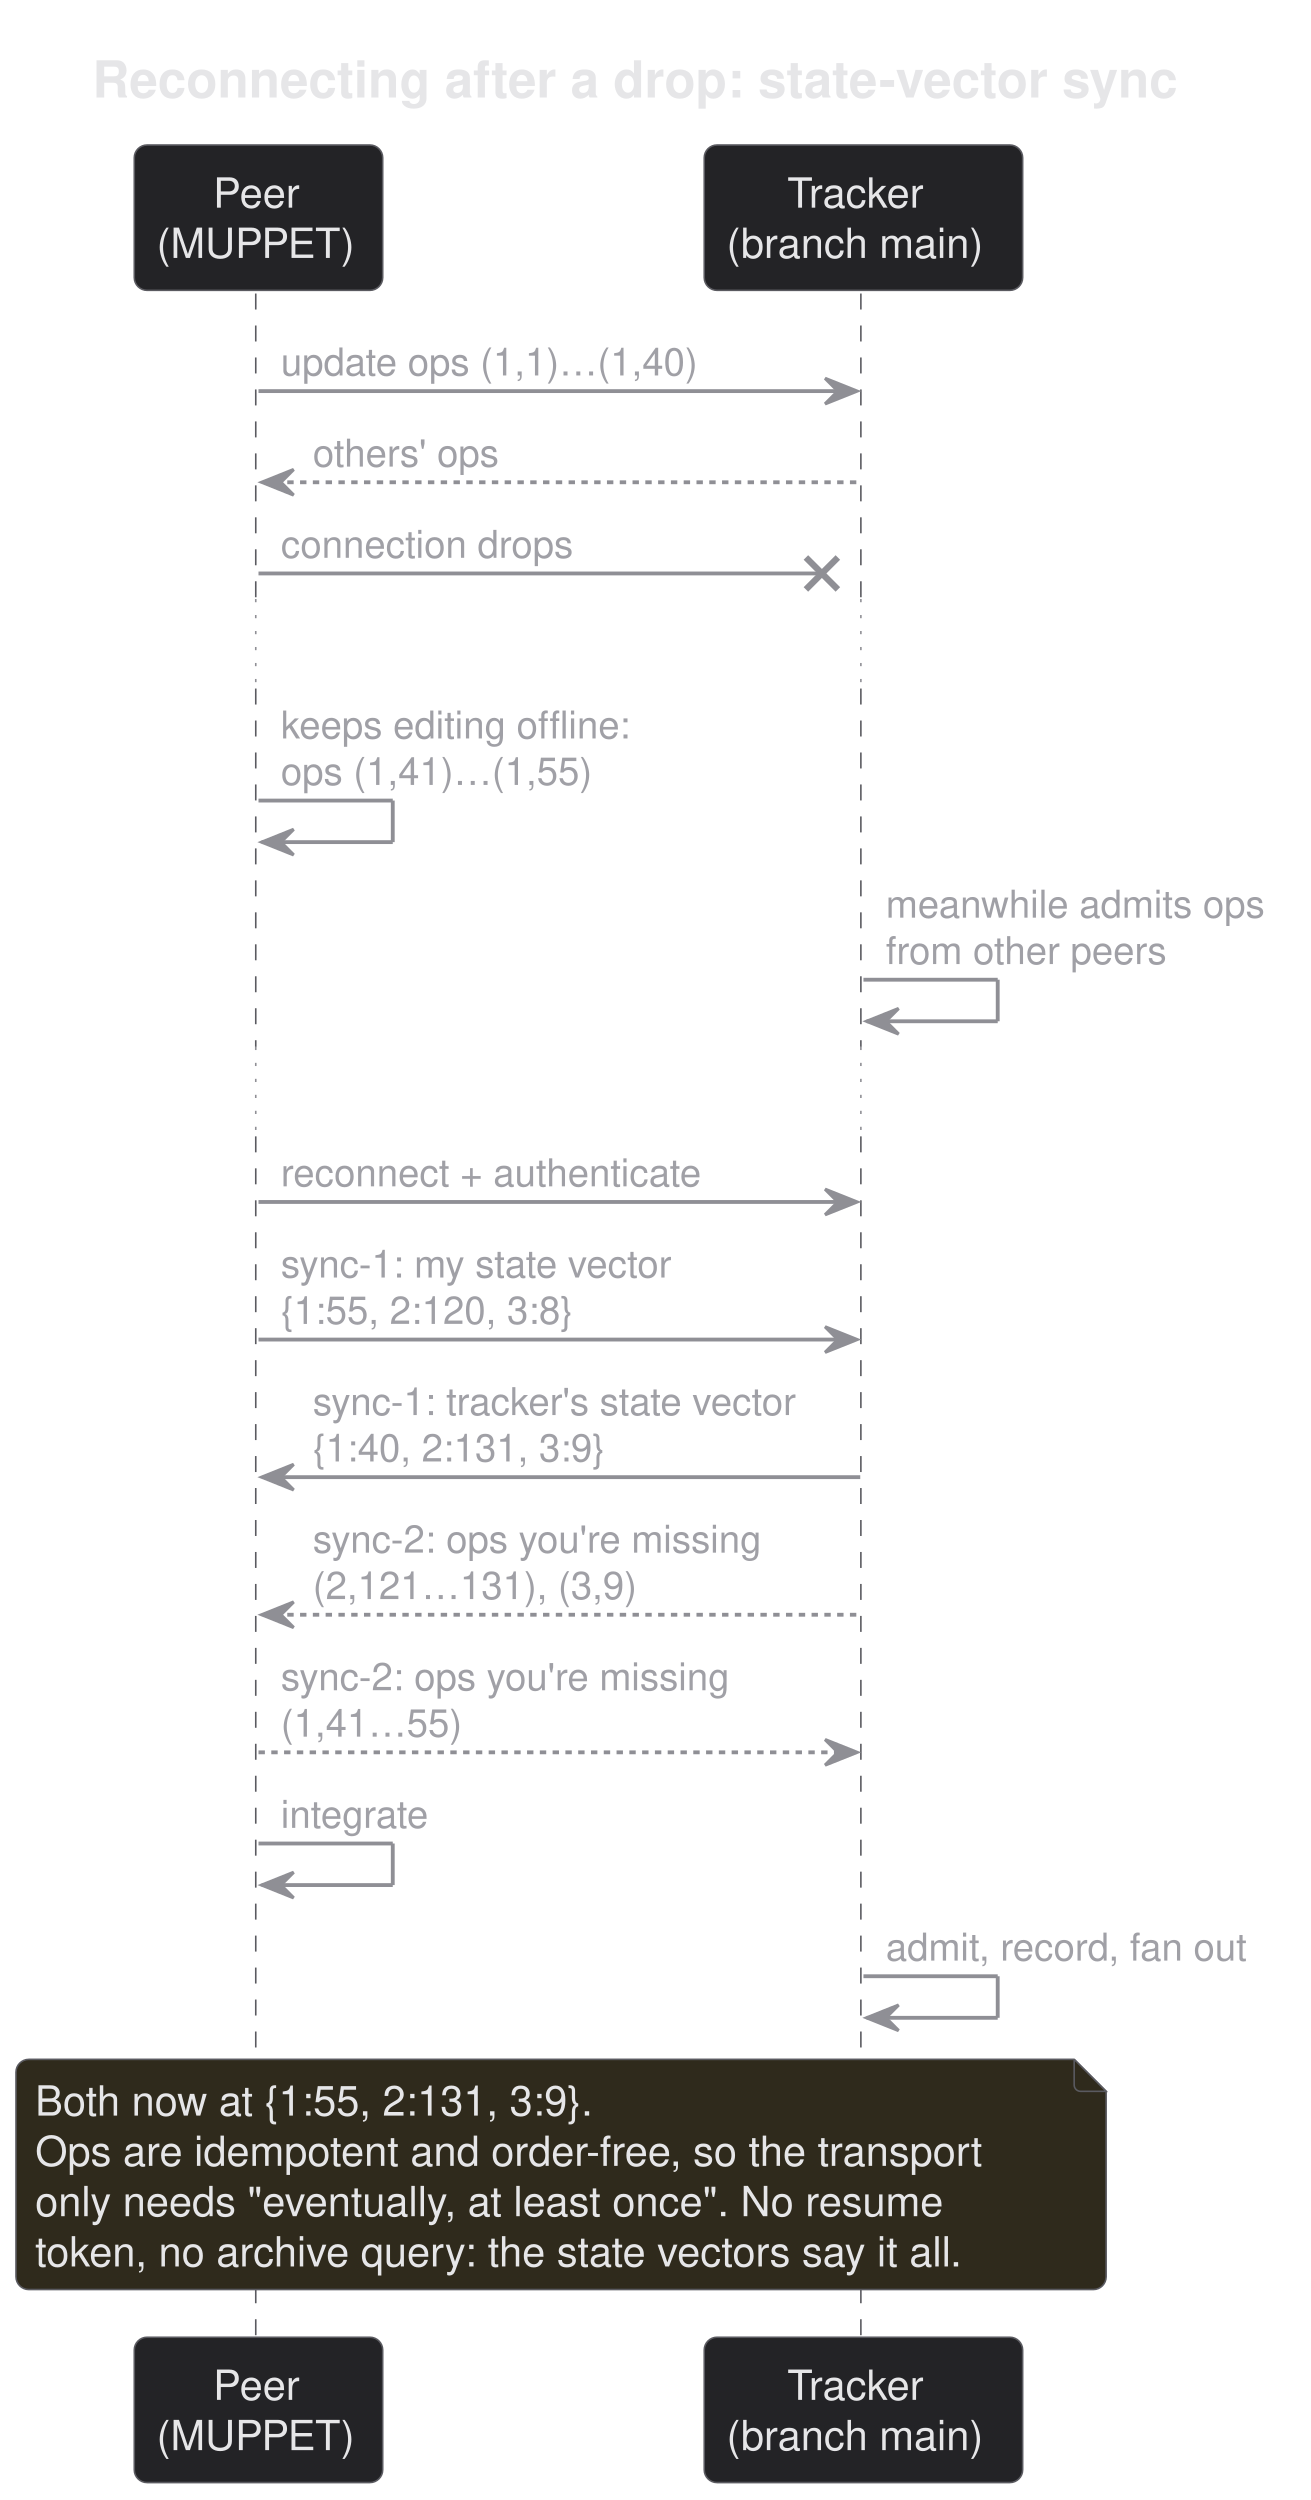
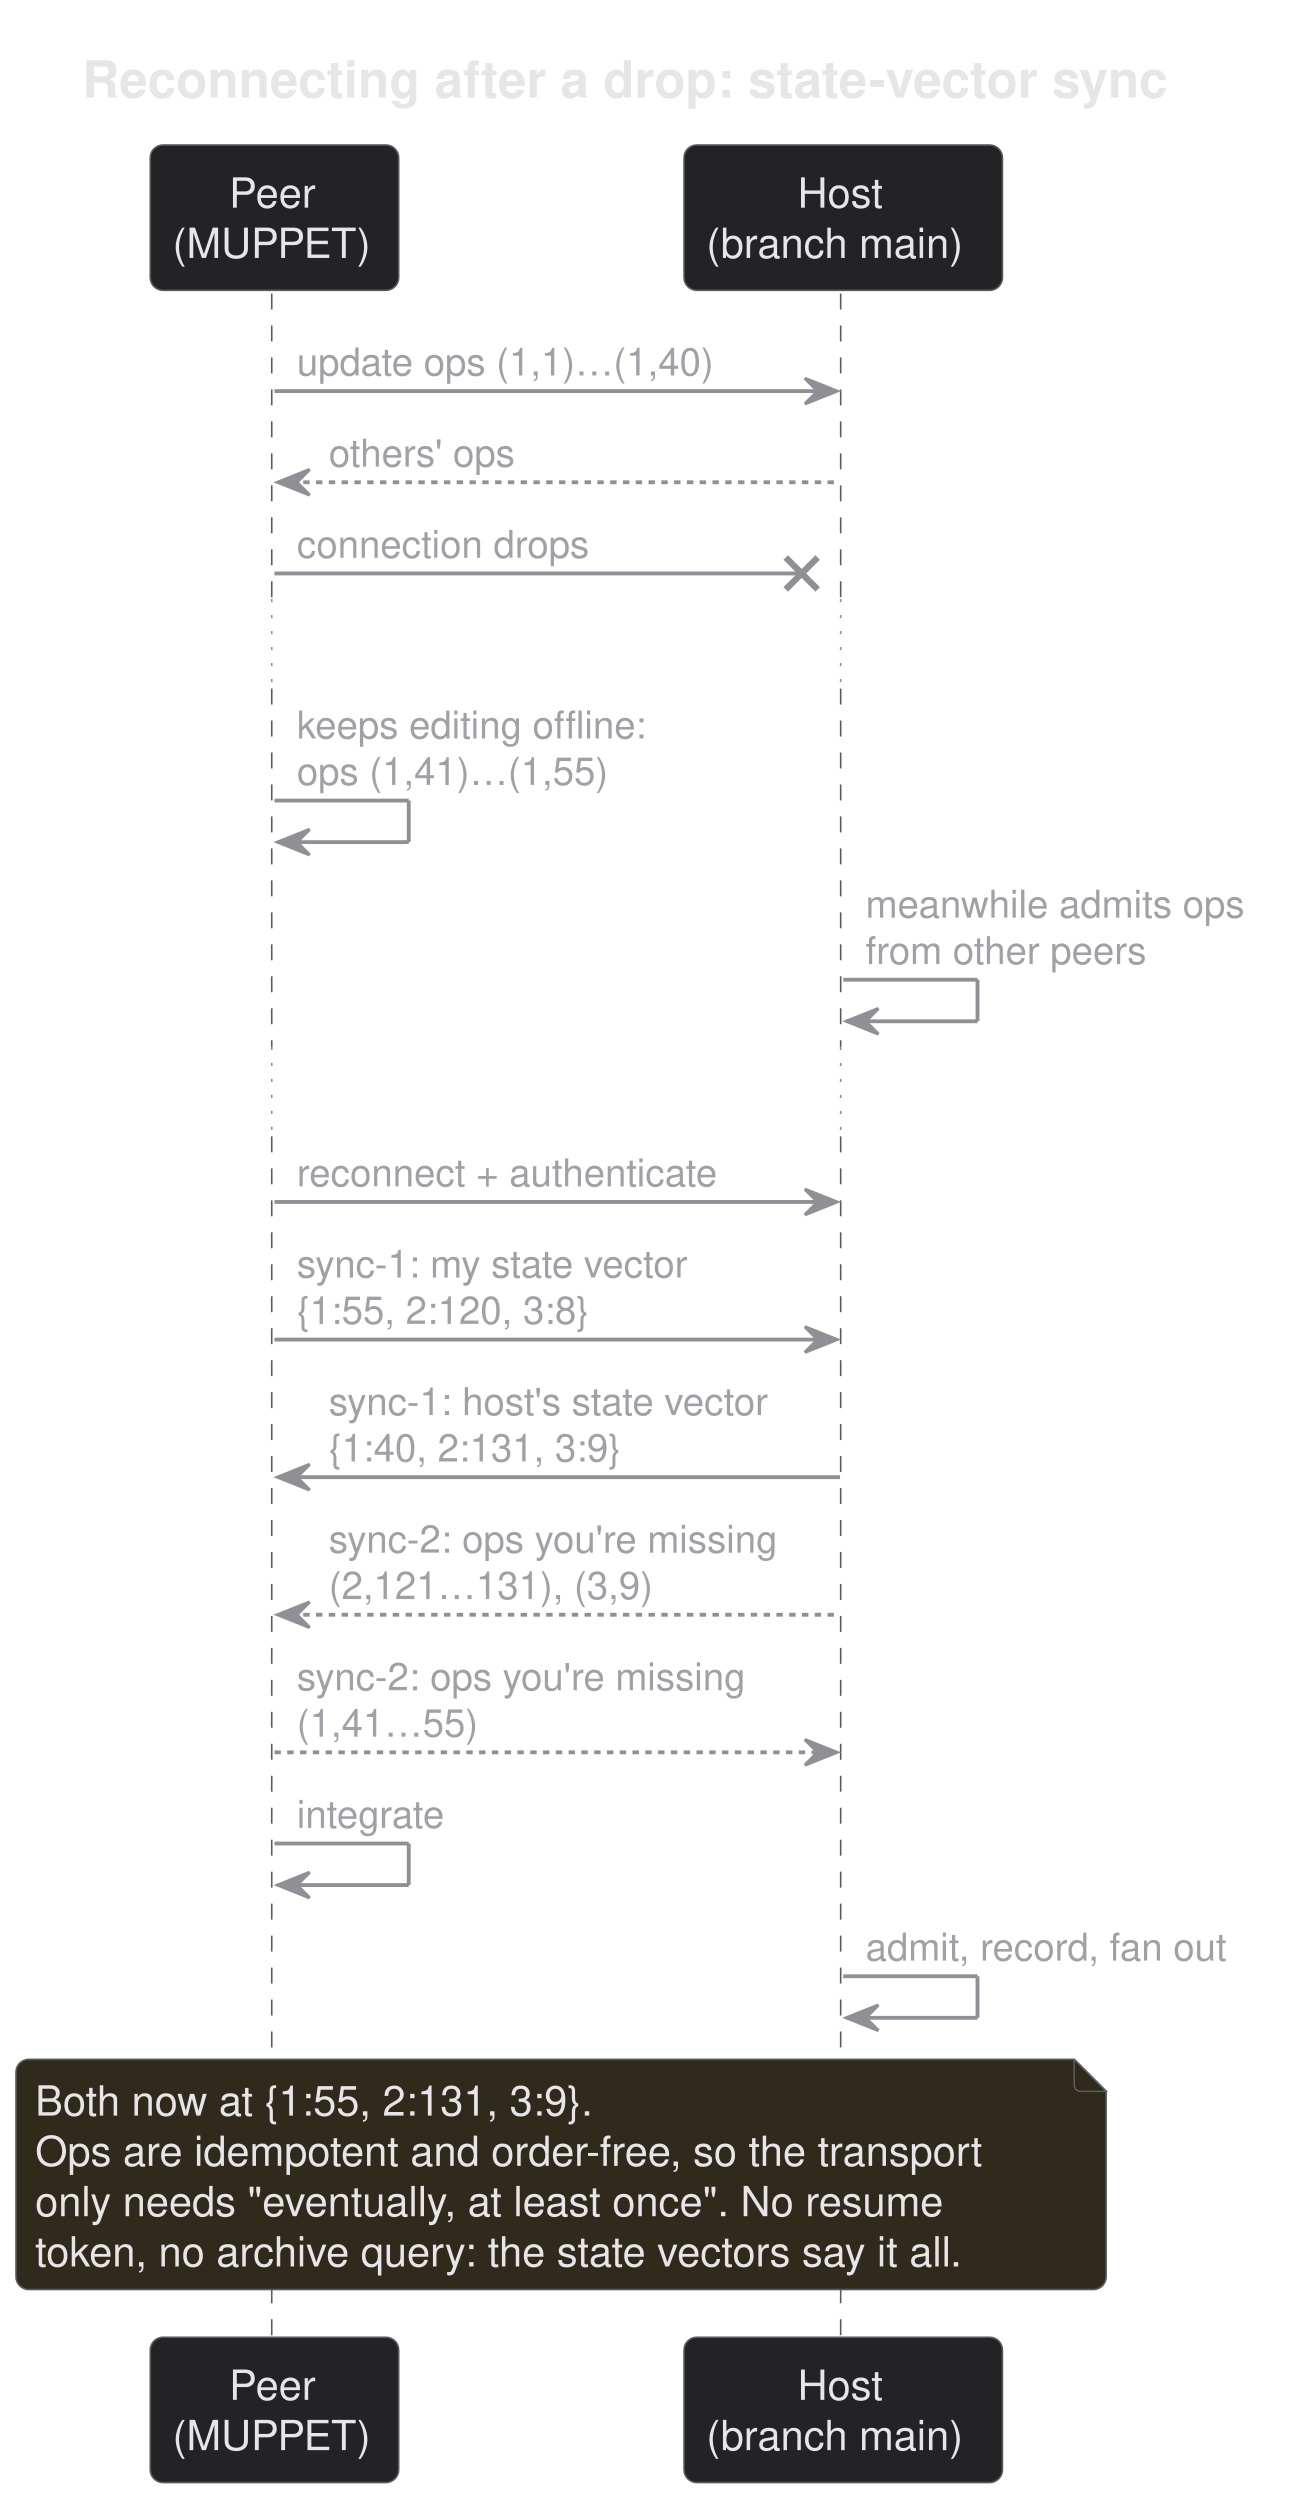
- <svg xmlns="http://www.w3.org/2000/svg" contentStyleType="text/css" data-diagram-type="SEQUENCE" height="782px" preserveAspectRatio="none" style="width:410px;height:782px;" version="1.1" viewBox="0 0 410 782" width="410px" zoomAndPan="magnify">
+ <svg xmlns="http://www.w3.org/2000/svg" contentStyleType="text/css" data-diagram-type="SEQUENCE" height="782px" preserveAspectRatio="none" style="width:404px;height:782px;" version="1.1" viewBox="0 0 404 782" width="404px" zoomAndPan="magnify">
  <defs />
  <g>
-     <text fill="#E6E6E8" font-family="Helvetica" font-size="16" font-weight="bold" lengthAdjust="spacing" textLength="351.719" x="28.908" y="30.5">Reconnecting after a drop: state-vector sync</text>
+     <text fill="#E6E6E8" font-family="Helvetica" font-size="16" font-weight="bold" lengthAdjust="spacing" textLength="351.719" x="25.748" y="30.5">Reconnecting after a drop: state-vector sync</text>
    <g>
-       <rect fill="#000000" fill-opacity="0" height="95.559" width="8" x="76.856" y="91.818" />
-       <line style="stroke:#5A5A60;stroke-width:0.5;stroke-dasharray:5,5;" x1="80" x2="80" y1="91.818" y2="187.377" />
+       <rect fill="#000000" fill-opacity="0" height="95.559" width="8" x="81.856" y="91.818" />
+       <line style="stroke:#5A5A60;stroke-width:0.5;stroke-dasharray:5,5;" x1="85" x2="85" y1="91.818" y2="187.377" />
    </g>
-     <line style="stroke:#8F8F95;stroke-width:0.5;stroke-dasharray:1,4;" x1="80" x2="80" y1="187.377" y2="215.377" />
+     <line style="stroke:#8F8F95;stroke-width:0.5;stroke-dasharray:1,4;" x1="85" x2="85" y1="187.377" y2="215.377" />
    <g>
-       <rect fill="#000000" fill-opacity="0" height="112.078" width="8" x="76.856" y="215.377" />
-       <line style="stroke:#5A5A60;stroke-width:0.5;stroke-dasharray:5,5;" x1="80" x2="80" y1="215.377" y2="327.455" />
+       <rect fill="#000000" fill-opacity="0" height="112.078" width="8" x="81.856" y="215.377" />
+       <line style="stroke:#5A5A60;stroke-width:0.5;stroke-dasharray:5,5;" x1="85" x2="85" y1="215.377" y2="327.455" />
    </g>
-     <line style="stroke:#8F8F95;stroke-width:0.5;stroke-dasharray:1,4;" x1="80" x2="80" y1="327.455" y2="355.455" />
+     <line style="stroke:#8F8F95;stroke-width:0.5;stroke-dasharray:1,4;" x1="85" x2="85" y1="327.455" y2="355.455" />
    <g>
-       <rect fill="#000000" fill-opacity="0" height="376.633" width="8" x="76.856" y="355.455" />
-       <line style="stroke:#5A5A60;stroke-width:0.5;stroke-dasharray:5,5;" x1="80" x2="80" y1="355.455" y2="732.088" />
+       <rect fill="#000000" fill-opacity="0" height="376.633" width="8" x="81.856" y="355.455" />
+       <line style="stroke:#5A5A60;stroke-width:0.5;stroke-dasharray:5,5;" x1="85" x2="85" y1="355.455" y2="732.088" />
    </g>
    <g>
-       <rect fill="#000000" fill-opacity="0" height="95.559" width="8" x="266.084" y="91.818" />
-       <line style="stroke:#5A5A60;stroke-width:0.5;stroke-dasharray:5,5;" x1="269.282" x2="269.282" y1="91.818" y2="187.377" />
+       <rect fill="#000000" fill-opacity="0" height="95.559" width="8" x="259.764" y="91.818" />
+       <line style="stroke:#5A5A60;stroke-width:0.5;stroke-dasharray:5,5;" x1="262.962" x2="262.962" y1="91.818" y2="187.377" />
    </g>
-     <line style="stroke:#8F8F95;stroke-width:0.5;stroke-dasharray:1,4;" x1="269.282" x2="269.282" y1="187.377" y2="215.377" />
+     <line style="stroke:#8F8F95;stroke-width:0.5;stroke-dasharray:1,4;" x1="262.962" x2="262.962" y1="187.377" y2="215.377" />
    <g>
-       <rect fill="#000000" fill-opacity="0" height="112.078" width="8" x="266.084" y="215.377" />
-       <line style="stroke:#5A5A60;stroke-width:0.5;stroke-dasharray:5,5;" x1="269.282" x2="269.282" y1="215.377" y2="327.455" />
+       <rect fill="#000000" fill-opacity="0" height="112.078" width="8" x="259.764" y="215.377" />
+       <line style="stroke:#5A5A60;stroke-width:0.5;stroke-dasharray:5,5;" x1="262.962" x2="262.962" y1="215.377" y2="327.455" />
    </g>
-     <line style="stroke:#8F8F95;stroke-width:0.5;stroke-dasharray:1,4;" x1="269.282" x2="269.282" y1="327.455" y2="355.455" />
+     <line style="stroke:#8F8F95;stroke-width:0.5;stroke-dasharray:1,4;" x1="262.962" x2="262.962" y1="327.455" y2="355.455" />
    <g>
-       <rect fill="#000000" fill-opacity="0" height="376.633" width="8" x="266.084" y="355.455" />
-       <line style="stroke:#5A5A60;stroke-width:0.5;stroke-dasharray:5,5;" x1="269.282" x2="269.282" y1="355.455" y2="732.088" />
+       <rect fill="#000000" fill-opacity="0" height="376.633" width="8" x="259.764" y="355.455" />
+       <line style="stroke:#5A5A60;stroke-width:0.5;stroke-dasharray:5,5;" x1="262.962" x2="262.962" y1="355.455" y2="732.088" />
    </g>
    <g class="participant participant-head" data-participant="p">
-       <rect fill="#232326" height="45.459" rx="4" ry="4" style="stroke:#5A5A60;stroke-width:0.5;" width="77.711" x="42" y="45.359" />
-       <text fill="#E6E6E8" font-family="Helvetica" font-size="13" lengthAdjust="spacing" textLength="28.355" x="66.678" y="64.953">Peer</text>
-       <text fill="#E6E6E8" font-family="Helvetica" font-size="13" lengthAdjust="spacing" textLength="63.711" x="49" y="80.683">(MUPPET)</text>
+       <rect fill="#232326" height="45.459" rx="4" ry="4" style="stroke:#5A5A60;stroke-width:0.5;" width="77.711" x="47" y="45.359" />
+       <text fill="#E6E6E8" font-family="Helvetica" font-size="13" lengthAdjust="spacing" textLength="28.355" x="71.678" y="64.953">Peer</text>
+       <text fill="#E6E6E8" font-family="Helvetica" font-size="13" lengthAdjust="spacing" textLength="63.711" x="54" y="80.683">(MUPPET)</text>
    </g>
    <g class="participant participant-tail" data-participant="p">
-       <rect fill="#232326" height="45.459" rx="4" ry="4" style="stroke:#5A5A60;stroke-width:0.5;" width="77.711" x="42" y="731.088" />
-       <text fill="#E6E6E8" font-family="Helvetica" font-size="13" lengthAdjust="spacing" textLength="28.355" x="66.678" y="750.682">Peer</text>
-       <text fill="#E6E6E8" font-family="Helvetica" font-size="13" lengthAdjust="spacing" textLength="63.711" x="49" y="766.411">(MUPPET)</text>
+       <rect fill="#232326" height="45.459" rx="4" ry="4" style="stroke:#5A5A60;stroke-width:0.5;" width="77.711" x="47" y="731.088" />
+       <text fill="#E6E6E8" font-family="Helvetica" font-size="13" lengthAdjust="spacing" textLength="28.355" x="71.678" y="750.682">Peer</text>
+       <text fill="#E6E6E8" font-family="Helvetica" font-size="13" lengthAdjust="spacing" textLength="63.711" x="54" y="766.411">(MUPPET)</text>
    </g>
    <g class="participant participant-head" data-participant="t">
-       <rect fill="#232326" height="45.459" rx="4" ry="4" style="stroke:#5A5A60;stroke-width:0.5;" width="99.605" x="220.282" y="45.359" />
-       <text fill="#E6E6E8" font-family="Helvetica" font-size="13" lengthAdjust="spacing" textLength="47.62" x="246.274" y="64.953">Tracker</text>
-       <text fill="#E6E6E8" font-family="Helvetica" font-size="13" lengthAdjust="spacing" textLength="85.605" x="227.282" y="80.683">(branch main)</text>
+       <rect fill="#232326" height="45.459" rx="4" ry="4" style="stroke:#5A5A60;stroke-width:0.5;" width="99.605" x="213.962" y="45.359" />
+       <text fill="#E6E6E8" font-family="Helvetica" font-size="13" lengthAdjust="spacing" textLength="28.571" x="249.478" y="64.953">Host</text>
+       <text fill="#E6E6E8" font-family="Helvetica" font-size="13" lengthAdjust="spacing" textLength="85.605" x="220.962" y="80.683">(branch main)</text>
    </g>
    <g class="participant participant-tail" data-participant="t">
-       <rect fill="#232326" height="45.459" rx="4" ry="4" style="stroke:#5A5A60;stroke-width:0.5;" width="99.605" x="220.282" y="731.088" />
-       <text fill="#E6E6E8" font-family="Helvetica" font-size="13" lengthAdjust="spacing" textLength="47.62" x="246.274" y="750.682">Tracker</text>
-       <text fill="#E6E6E8" font-family="Helvetica" font-size="13" lengthAdjust="spacing" textLength="85.605" x="227.282" y="766.411">(branch main)</text>
+       <rect fill="#232326" height="45.459" rx="4" ry="4" style="stroke:#5A5A60;stroke-width:0.5;" width="99.605" x="213.962" y="731.088" />
+       <text fill="#E6E6E8" font-family="Helvetica" font-size="13" lengthAdjust="spacing" textLength="28.571" x="249.478" y="750.682">Host</text>
+       <text fill="#E6E6E8" font-family="Helvetica" font-size="13" lengthAdjust="spacing" textLength="85.605" x="220.962" y="766.411">(branch main)</text>
    </g>
    <g class="message" data-participant-1="p" data-participant-2="t">
-       <polygon fill="#8F8F95" points="258.084,118.338,268.084,122.338,258.084,126.338,262.084,122.338" style="stroke:#8F8F95;stroke-width:1;" />
-       <line style="stroke:#8F8F95;stroke-width:1.2;" x1="80.856" x2="264.084" y1="122.338" y2="122.338" />
-       <text fill="#A0A0A6" font-family="Helvetica" font-size="12" lengthAdjust="spacing" textLength="131.836" x="87.856" y="117.443">update ops (1,1)…(1,40)</text>
+       <polygon fill="#8F8F95" points="251.764,118.338,261.764,122.338,251.764,126.338,255.764,122.338" style="stroke:#8F8F95;stroke-width:1;" />
+       <line style="stroke:#8F8F95;stroke-width:1.2;" x1="85.856" x2="257.764" y1="122.338" y2="122.338" />
+       <text fill="#A0A0A6" font-family="Helvetica" font-size="12" lengthAdjust="spacing" textLength="131.836" x="92.856" y="117.443">update ops (1,1)…(1,40)</text>
    </g>
    <g class="message" data-participant-1="t" data-participant-2="p">
-       <polygon fill="#8F8F95" points="91.856,146.857,81.856,150.857,91.856,154.857,87.856,150.857" style="stroke:#8F8F95;stroke-width:1;" />
-       <line style="stroke:#8F8F95;stroke-width:1.2;stroke-dasharray:2,2;" x1="85.856" x2="269.084" y1="150.857" y2="150.857" />
-       <text fill="#A0A0A6" font-family="Helvetica" font-size="12" lengthAdjust="spacing" textLength="63.914" x="97.856" y="145.963">others' ops</text>
+       <polygon fill="#8F8F95" points="96.856,146.857,86.856,150.857,96.856,154.857,92.856,150.857" style="stroke:#8F8F95;stroke-width:1;" />
+       <line style="stroke:#8F8F95;stroke-width:1.2;stroke-dasharray:2,2;" x1="90.856" x2="262.764" y1="150.857" y2="150.857" />
+       <text fill="#A0A0A6" font-family="Helvetica" font-size="12" lengthAdjust="spacing" textLength="63.914" x="102.856" y="145.963">others' ops</text>
    </g>
    <g class="message" data-participant-1="p" data-participant-2="t">
-       <line style="stroke:#8F8F95;stroke-width:2;" x1="252.084" x2="262.084" y1="174.377" y2="184.377" />
-       <line style="stroke:#8F8F95;stroke-width:2;" x1="252.084" x2="262.084" y1="184.377" y2="174.377" />
-       <line style="stroke:#8F8F95;stroke-width:1.2;" x1="80.856" x2="257.084" y1="179.377" y2="179.377" />
-       <text fill="#A0A0A6" font-family="Helvetica" font-size="12" lengthAdjust="spacing" textLength="99.316" x="87.856" y="174.482">connection drops</text>
+       <line style="stroke:#8F8F95;stroke-width:2;" x1="245.764" x2="255.764" y1="174.377" y2="184.377" />
+       <line style="stroke:#8F8F95;stroke-width:2;" x1="245.764" x2="255.764" y1="184.377" y2="174.377" />
+       <line style="stroke:#8F8F95;stroke-width:1.2;" x1="85.856" x2="250.764" y1="179.377" y2="179.377" />
+       <text fill="#A0A0A6" font-family="Helvetica" font-size="12" lengthAdjust="spacing" textLength="99.316" x="92.856" y="174.482">connection drops</text>
    </g>
    <g class="message" data-participant-1="p" data-participant-2="p">
-       <line style="stroke:#8F8F95;stroke-width:1.2;" x1="80.856" x2="122.856" y1="250.416" y2="250.416" />
-       <line style="stroke:#8F8F95;stroke-width:1.2;" x1="122.856" x2="122.856" y1="250.416" y2="263.416" />
-       <line style="stroke:#8F8F95;stroke-width:1.2;" x1="81.856" x2="122.856" y1="263.416" y2="263.416" />
-       <polygon fill="#8F8F95" points="91.856,259.416,81.856,263.416,91.856,267.416,87.856,263.416" style="stroke:#8F8F95;stroke-width:1;" />
-       <text fill="#A0A0A6" font-family="Helvetica" font-size="12" lengthAdjust="spacing" textLength="118.975" x="87.856" y="231.002">keeps editing offline:</text>
-       <text fill="#A0A0A6" font-family="Helvetica" font-size="12" lengthAdjust="spacing" textLength="96.029" x="87.856" y="245.522">ops (1,41)…(1,55)</text>
+       <line style="stroke:#8F8F95;stroke-width:1.2;" x1="85.856" x2="127.856" y1="250.416" y2="250.416" />
+       <line style="stroke:#8F8F95;stroke-width:1.2;" x1="127.856" x2="127.856" y1="250.416" y2="263.416" />
+       <line style="stroke:#8F8F95;stroke-width:1.2;" x1="86.856" x2="127.856" y1="263.416" y2="263.416" />
+       <polygon fill="#8F8F95" points="96.856,259.416,86.856,263.416,96.856,267.416,92.856,263.416" style="stroke:#8F8F95;stroke-width:1;" />
+       <text fill="#A0A0A6" font-family="Helvetica" font-size="12" lengthAdjust="spacing" textLength="118.975" x="92.856" y="231.002">keeps editing offline:</text>
+       <text fill="#A0A0A6" font-family="Helvetica" font-size="12" lengthAdjust="spacing" textLength="96.029" x="92.856" y="245.522">ops (1,41)…(1,55)</text>
    </g>
    <g class="message" data-participant-1="t" data-participant-2="t">
-       <line style="stroke:#8F8F95;stroke-width:1.2;" x1="270.084" x2="312.084" y1="306.455" y2="306.455" />
-       <line style="stroke:#8F8F95;stroke-width:1.2;" x1="312.084" x2="312.084" y1="306.455" y2="319.455" />
-       <line style="stroke:#8F8F95;stroke-width:1.2;" x1="271.084" x2="312.084" y1="319.455" y2="319.455" />
-       <polygon fill="#8F8F95" points="281.084,315.455,271.084,319.455,281.084,323.455,277.084,319.455" style="stroke:#8F8F95;stroke-width:1;" />
-       <text fill="#A0A0A6" font-family="Helvetica" font-size="12" lengthAdjust="spacing" textLength="126.451" x="277.084" y="287.041">meanwhile admits ops</text>
-       <text fill="#A0A0A6" font-family="Helvetica" font-size="12" lengthAdjust="spacing" textLength="95.338" x="277.084" y="301.56">from other peers</text>
+       <line style="stroke:#8F8F95;stroke-width:1.2;" x1="263.764" x2="305.764" y1="306.455" y2="306.455" />
+       <line style="stroke:#8F8F95;stroke-width:1.2;" x1="305.764" x2="305.764" y1="306.455" y2="319.455" />
+       <line style="stroke:#8F8F95;stroke-width:1.2;" x1="264.764" x2="305.764" y1="319.455" y2="319.455" />
+       <polygon fill="#8F8F95" points="274.764,315.455,264.764,319.455,274.764,323.455,270.764,319.455" style="stroke:#8F8F95;stroke-width:1;" />
+       <text fill="#A0A0A6" font-family="Helvetica" font-size="12" lengthAdjust="spacing" textLength="126.451" x="270.764" y="287.041">meanwhile admits ops</text>
+       <text fill="#A0A0A6" font-family="Helvetica" font-size="12" lengthAdjust="spacing" textLength="95.338" x="270.764" y="301.56">from other peers</text>
    </g>
    <g class="message" data-participant-1="p" data-participant-2="t">
-       <polygon fill="#8F8F95" points="258.084,371.975,268.084,375.975,258.084,379.975,262.084,375.975" style="stroke:#8F8F95;stroke-width:1;" />
-       <line style="stroke:#8F8F95;stroke-width:1.2;" x1="80.856" x2="264.084" y1="375.975" y2="375.975" />
-       <text fill="#A0A0A6" font-family="Helvetica" font-size="12" lengthAdjust="spacing" textLength="142.5" x="87.856" y="371.08">reconnect + authenticate</text>
+       <polygon fill="#8F8F95" points="251.764,371.975,261.764,375.975,251.764,379.975,255.764,375.975" style="stroke:#8F8F95;stroke-width:1;" />
+       <line style="stroke:#8F8F95;stroke-width:1.2;" x1="85.856" x2="257.764" y1="375.975" y2="375.975" />
+       <text fill="#A0A0A6" font-family="Helvetica" font-size="12" lengthAdjust="spacing" textLength="142.5" x="92.856" y="371.08">reconnect + authenticate</text>
    </g>
    <g class="message" data-participant-1="p" data-participant-2="t">
-       <polygon fill="#8F8F95" points="258.084,415.014,268.084,419.014,258.084,423.014,262.084,419.014" style="stroke:#8F8F95;stroke-width:1;" />
-       <line style="stroke:#8F8F95;stroke-width:1.2;" x1="80.856" x2="264.084" y1="419.014" y2="419.014" />
-       <text fill="#A0A0A6" font-family="Helvetica" font-size="12" lengthAdjust="spacing" textLength="132.416" x="87.856" y="399.6">sync-1: my state vector</text>
-       <text fill="#A0A0A6" font-family="Helvetica" font-size="12" lengthAdjust="spacing" textLength="95.66" x="87.856" y="414.119">{1:55, 2:120, 3:8}</text>
+       <polygon fill="#8F8F95" points="251.764,415.014,261.764,419.014,251.764,423.014,255.764,419.014" style="stroke:#8F8F95;stroke-width:1;" />
+       <line style="stroke:#8F8F95;stroke-width:1.2;" x1="85.856" x2="257.764" y1="419.014" y2="419.014" />
+       <text fill="#A0A0A6" font-family="Helvetica" font-size="12" lengthAdjust="spacing" textLength="132.416" x="92.856" y="399.6">sync-1: my state vector</text>
+       <text fill="#A0A0A6" font-family="Helvetica" font-size="12" lengthAdjust="spacing" textLength="95.66" x="92.856" y="414.119">{1:55, 2:120, 3:8}</text>
    </g>
    <g class="message" data-participant-1="t" data-participant-2="p">
-       <polygon fill="#8F8F95" points="91.856,458.053,81.856,462.053,91.856,466.053,87.856,462.053" style="stroke:#8F8F95;stroke-width:1;" />
-       <line style="stroke:#8F8F95;stroke-width:1.2;" x1="85.856" x2="269.084" y1="462.053" y2="462.053" />
-       <text fill="#A0A0A6" font-family="Helvetica" font-size="12" lengthAdjust="spacing" textLength="165.228" x="97.856" y="442.639">sync-1: tracker's state vector</text>
-       <text fill="#A0A0A6" font-family="Helvetica" font-size="12" lengthAdjust="spacing" textLength="93.814" x="97.856" y="457.158">{1:40, 2:131, 3:9}</text>
+       <polygon fill="#8F8F95" points="96.856,458.053,86.856,462.053,96.856,466.053,92.856,462.053" style="stroke:#8F8F95;stroke-width:1;" />
+       <line style="stroke:#8F8F95;stroke-width:1.2;" x1="90.856" x2="262.764" y1="462.053" y2="462.053" />
+       <text fill="#A0A0A6" font-family="Helvetica" font-size="12" lengthAdjust="spacing" textLength="149.643" x="102.856" y="442.639">sync-1: host's state vector</text>
+       <text fill="#A0A0A6" font-family="Helvetica" font-size="12" lengthAdjust="spacing" textLength="93.814" x="102.856" y="457.158">{1:40, 2:131, 3:9}</text>
    </g>
    <g class="message" data-participant-1="t" data-participant-2="p">
-       <polygon fill="#8F8F95" points="91.856,501.092,81.856,505.092,91.856,509.092,87.856,505.092" style="stroke:#8F8F95;stroke-width:1;" />
-       <line style="stroke:#8F8F95;stroke-width:1.2;stroke-dasharray:2,2;" x1="85.856" x2="269.084" y1="505.092" y2="505.092" />
-       <text fill="#A0A0A6" font-family="Helvetica" font-size="12" lengthAdjust="spacing" textLength="153.908" x="97.856" y="485.678">sync-2: ops you're missing</text>
-       <text fill="#A0A0A6" font-family="Helvetica" font-size="12" lengthAdjust="spacing" textLength="98.051" x="97.856" y="500.197">(2,121…131), (3,9)</text>
+       <polygon fill="#8F8F95" points="96.856,501.092,86.856,505.092,96.856,509.092,92.856,505.092" style="stroke:#8F8F95;stroke-width:1;" />
+       <line style="stroke:#8F8F95;stroke-width:1.2;stroke-dasharray:2,2;" x1="90.856" x2="262.764" y1="505.092" y2="505.092" />
+       <text fill="#A0A0A6" font-family="Helvetica" font-size="12" lengthAdjust="spacing" textLength="153.908" x="102.856" y="485.678">sync-2: ops you're missing</text>
+       <text fill="#A0A0A6" font-family="Helvetica" font-size="12" lengthAdjust="spacing" textLength="98.051" x="102.856" y="500.197">(2,121…131), (3,9)</text>
    </g>
    <g class="message" data-participant-1="p" data-participant-2="t">
-       <polygon fill="#8F8F95" points="258.084,544.131,268.084,548.131,258.084,552.131,262.084,548.131" style="stroke:#8F8F95;stroke-width:1;" />
-       <line style="stroke:#8F8F95;stroke-width:1.2;stroke-dasharray:2,2;" x1="80.856" x2="264.084" y1="548.131" y2="548.131" />
-       <text fill="#A0A0A6" font-family="Helvetica" font-size="12" lengthAdjust="spacing" textLength="153.908" x="87.856" y="528.717">sync-2: ops you're missing</text>
-       <text fill="#A0A0A6" font-family="Helvetica" font-size="12" lengthAdjust="spacing" textLength="54.685" x="87.856" y="543.236">(1,41…55)</text>
+       <polygon fill="#8F8F95" points="251.764,544.131,261.764,548.131,251.764,552.131,255.764,548.131" style="stroke:#8F8F95;stroke-width:1;" />
+       <line style="stroke:#8F8F95;stroke-width:1.2;stroke-dasharray:2,2;" x1="85.856" x2="257.764" y1="548.131" y2="548.131" />
+       <text fill="#A0A0A6" font-family="Helvetica" font-size="12" lengthAdjust="spacing" textLength="153.908" x="92.856" y="528.717">sync-2: ops you're missing</text>
+       <text fill="#A0A0A6" font-family="Helvetica" font-size="12" lengthAdjust="spacing" textLength="54.685" x="92.856" y="543.236">(1,41…55)</text>
    </g>
    <g class="message" data-participant-1="p" data-participant-2="p">
-       <line style="stroke:#8F8F95;stroke-width:1.2;" x1="80.856" x2="122.856" y1="576.65" y2="576.65" />
-       <line style="stroke:#8F8F95;stroke-width:1.2;" x1="122.856" x2="122.856" y1="576.65" y2="589.65" />
-       <line style="stroke:#8F8F95;stroke-width:1.2;" x1="81.856" x2="122.856" y1="589.65" y2="589.65" />
-       <polygon fill="#8F8F95" points="91.856,585.65,81.856,589.65,91.856,593.65,87.856,589.65" style="stroke:#8F8F95;stroke-width:1;" />
-       <text fill="#A0A0A6" font-family="Helvetica" font-size="12" lengthAdjust="spacing" textLength="50.455" x="87.856" y="571.756">integrate</text>
+       <line style="stroke:#8F8F95;stroke-width:1.2;" x1="85.856" x2="127.856" y1="576.65" y2="576.65" />
+       <line style="stroke:#8F8F95;stroke-width:1.2;" x1="127.856" x2="127.856" y1="576.65" y2="589.65" />
+       <line style="stroke:#8F8F95;stroke-width:1.2;" x1="86.856" x2="127.856" y1="589.65" y2="589.65" />
+       <polygon fill="#8F8F95" points="96.856,585.65,86.856,589.65,96.856,593.65,92.856,589.65" style="stroke:#8F8F95;stroke-width:1;" />
+       <text fill="#A0A0A6" font-family="Helvetica" font-size="12" lengthAdjust="spacing" textLength="50.455" x="92.856" y="571.756">integrate</text>
    </g>
    <g class="message" data-participant-1="t" data-participant-2="t">
-       <line style="stroke:#8F8F95;stroke-width:1.2;" x1="270.084" x2="312.084" y1="618.17" y2="618.17" />
-       <line style="stroke:#8F8F95;stroke-width:1.2;" x1="312.084" x2="312.084" y1="618.17" y2="631.17" />
-       <line style="stroke:#8F8F95;stroke-width:1.2;" x1="271.084" x2="312.084" y1="631.17" y2="631.17" />
-       <polygon fill="#8F8F95" points="281.084,627.17,271.084,631.17,281.084,635.17,277.084,631.17" style="stroke:#8F8F95;stroke-width:1;" />
-       <text fill="#A0A0A6" font-family="Helvetica" font-size="12" lengthAdjust="spacing" textLength="122.385" x="277.084" y="613.275">admit, record, fan out</text>
+       <line style="stroke:#8F8F95;stroke-width:1.2;" x1="263.764" x2="305.764" y1="618.17" y2="618.17" />
+       <line style="stroke:#8F8F95;stroke-width:1.2;" x1="305.764" x2="305.764" y1="618.17" y2="631.17" />
+       <line style="stroke:#8F8F95;stroke-width:1.2;" x1="264.764" x2="305.764" y1="631.17" y2="631.17" />
+       <polygon fill="#8F8F95" points="274.764,627.17,264.764,631.17,274.764,635.17,270.764,631.17" style="stroke:#8F8F95;stroke-width:1;" />
+       <text fill="#A0A0A6" font-family="Helvetica" font-size="12" lengthAdjust="spacing" textLength="122.385" x="270.764" y="613.275">admit, record, fan out</text>
    </g>
    <path d="M5,648.17 L5,712.17 A4,4 0 0 0 9,716.17 L342,716.17 A4,4 0 0 0 346,712.17 L346,654.17 L336,644.17 L9,644.17 A4,4 0 0 0 5,648.17" fill="#2F2A1C" style="stroke:#5A5A60;stroke-width:0.5;" />
    <path d="M336,644.17 L336,652.17 A2,2 0 0 0 338,654.17 L346,654.17 L336,644.17" fill="#2F2A1C" style="stroke:#5A5A60;stroke-width:0.5;" />
    <text fill="#E6E6E8" font-family="Helvetica" font-size="13" lengthAdjust="spacing" textLength="181.46" x="11" y="661.764">Both now at {1:55, 2:131, 3:9}.</text>
    <text fill="#E6E6E8" font-family="Helvetica" font-size="13" lengthAdjust="spacing" textLength="320.442" x="11" y="677.493">Ops are idempotent and order-free, so the transport</text>
    <text fill="#E6E6E8" font-family="Helvetica" font-size="13" lengthAdjust="spacing" textLength="306.528" x="11" y="693.223">only needs "eventually, at least once". No resume</text>
    <text fill="#E6E6E8" font-family="Helvetica" font-size="13" lengthAdjust="spacing" textLength="313.174" x="11" y="708.952">token, no archive query: the state vectors say it all.</text>
  </g>
</svg>
